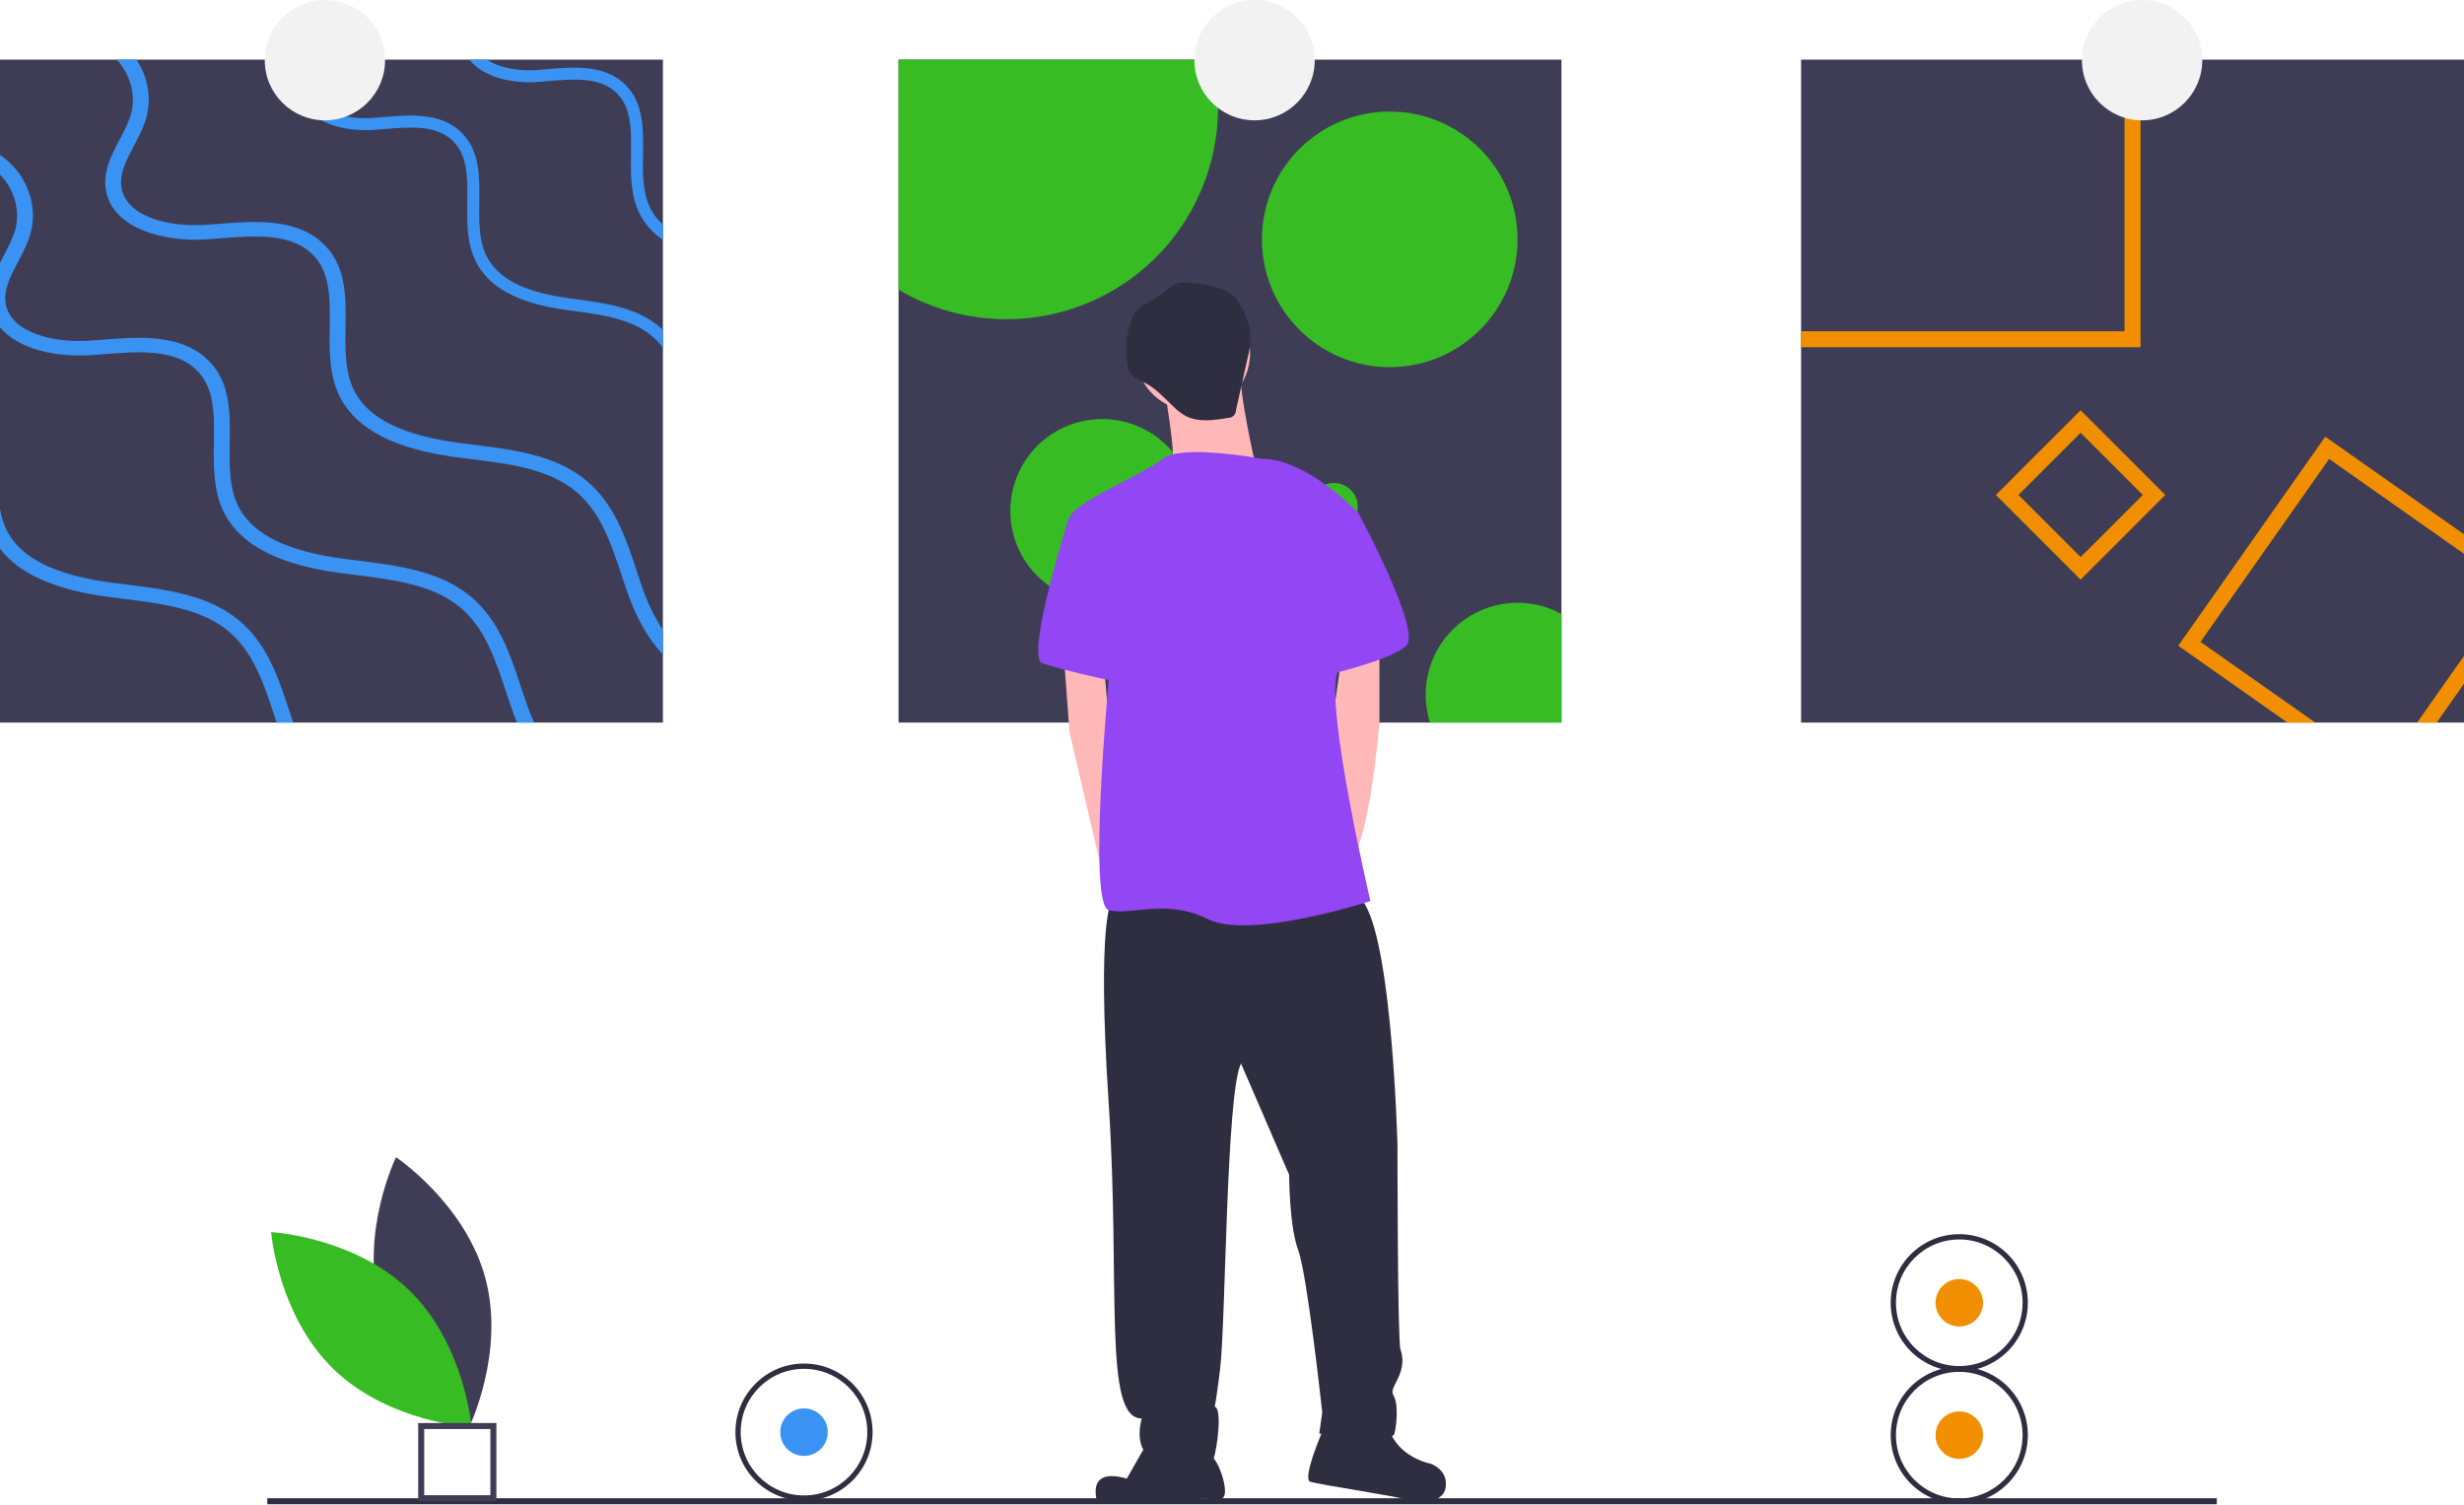
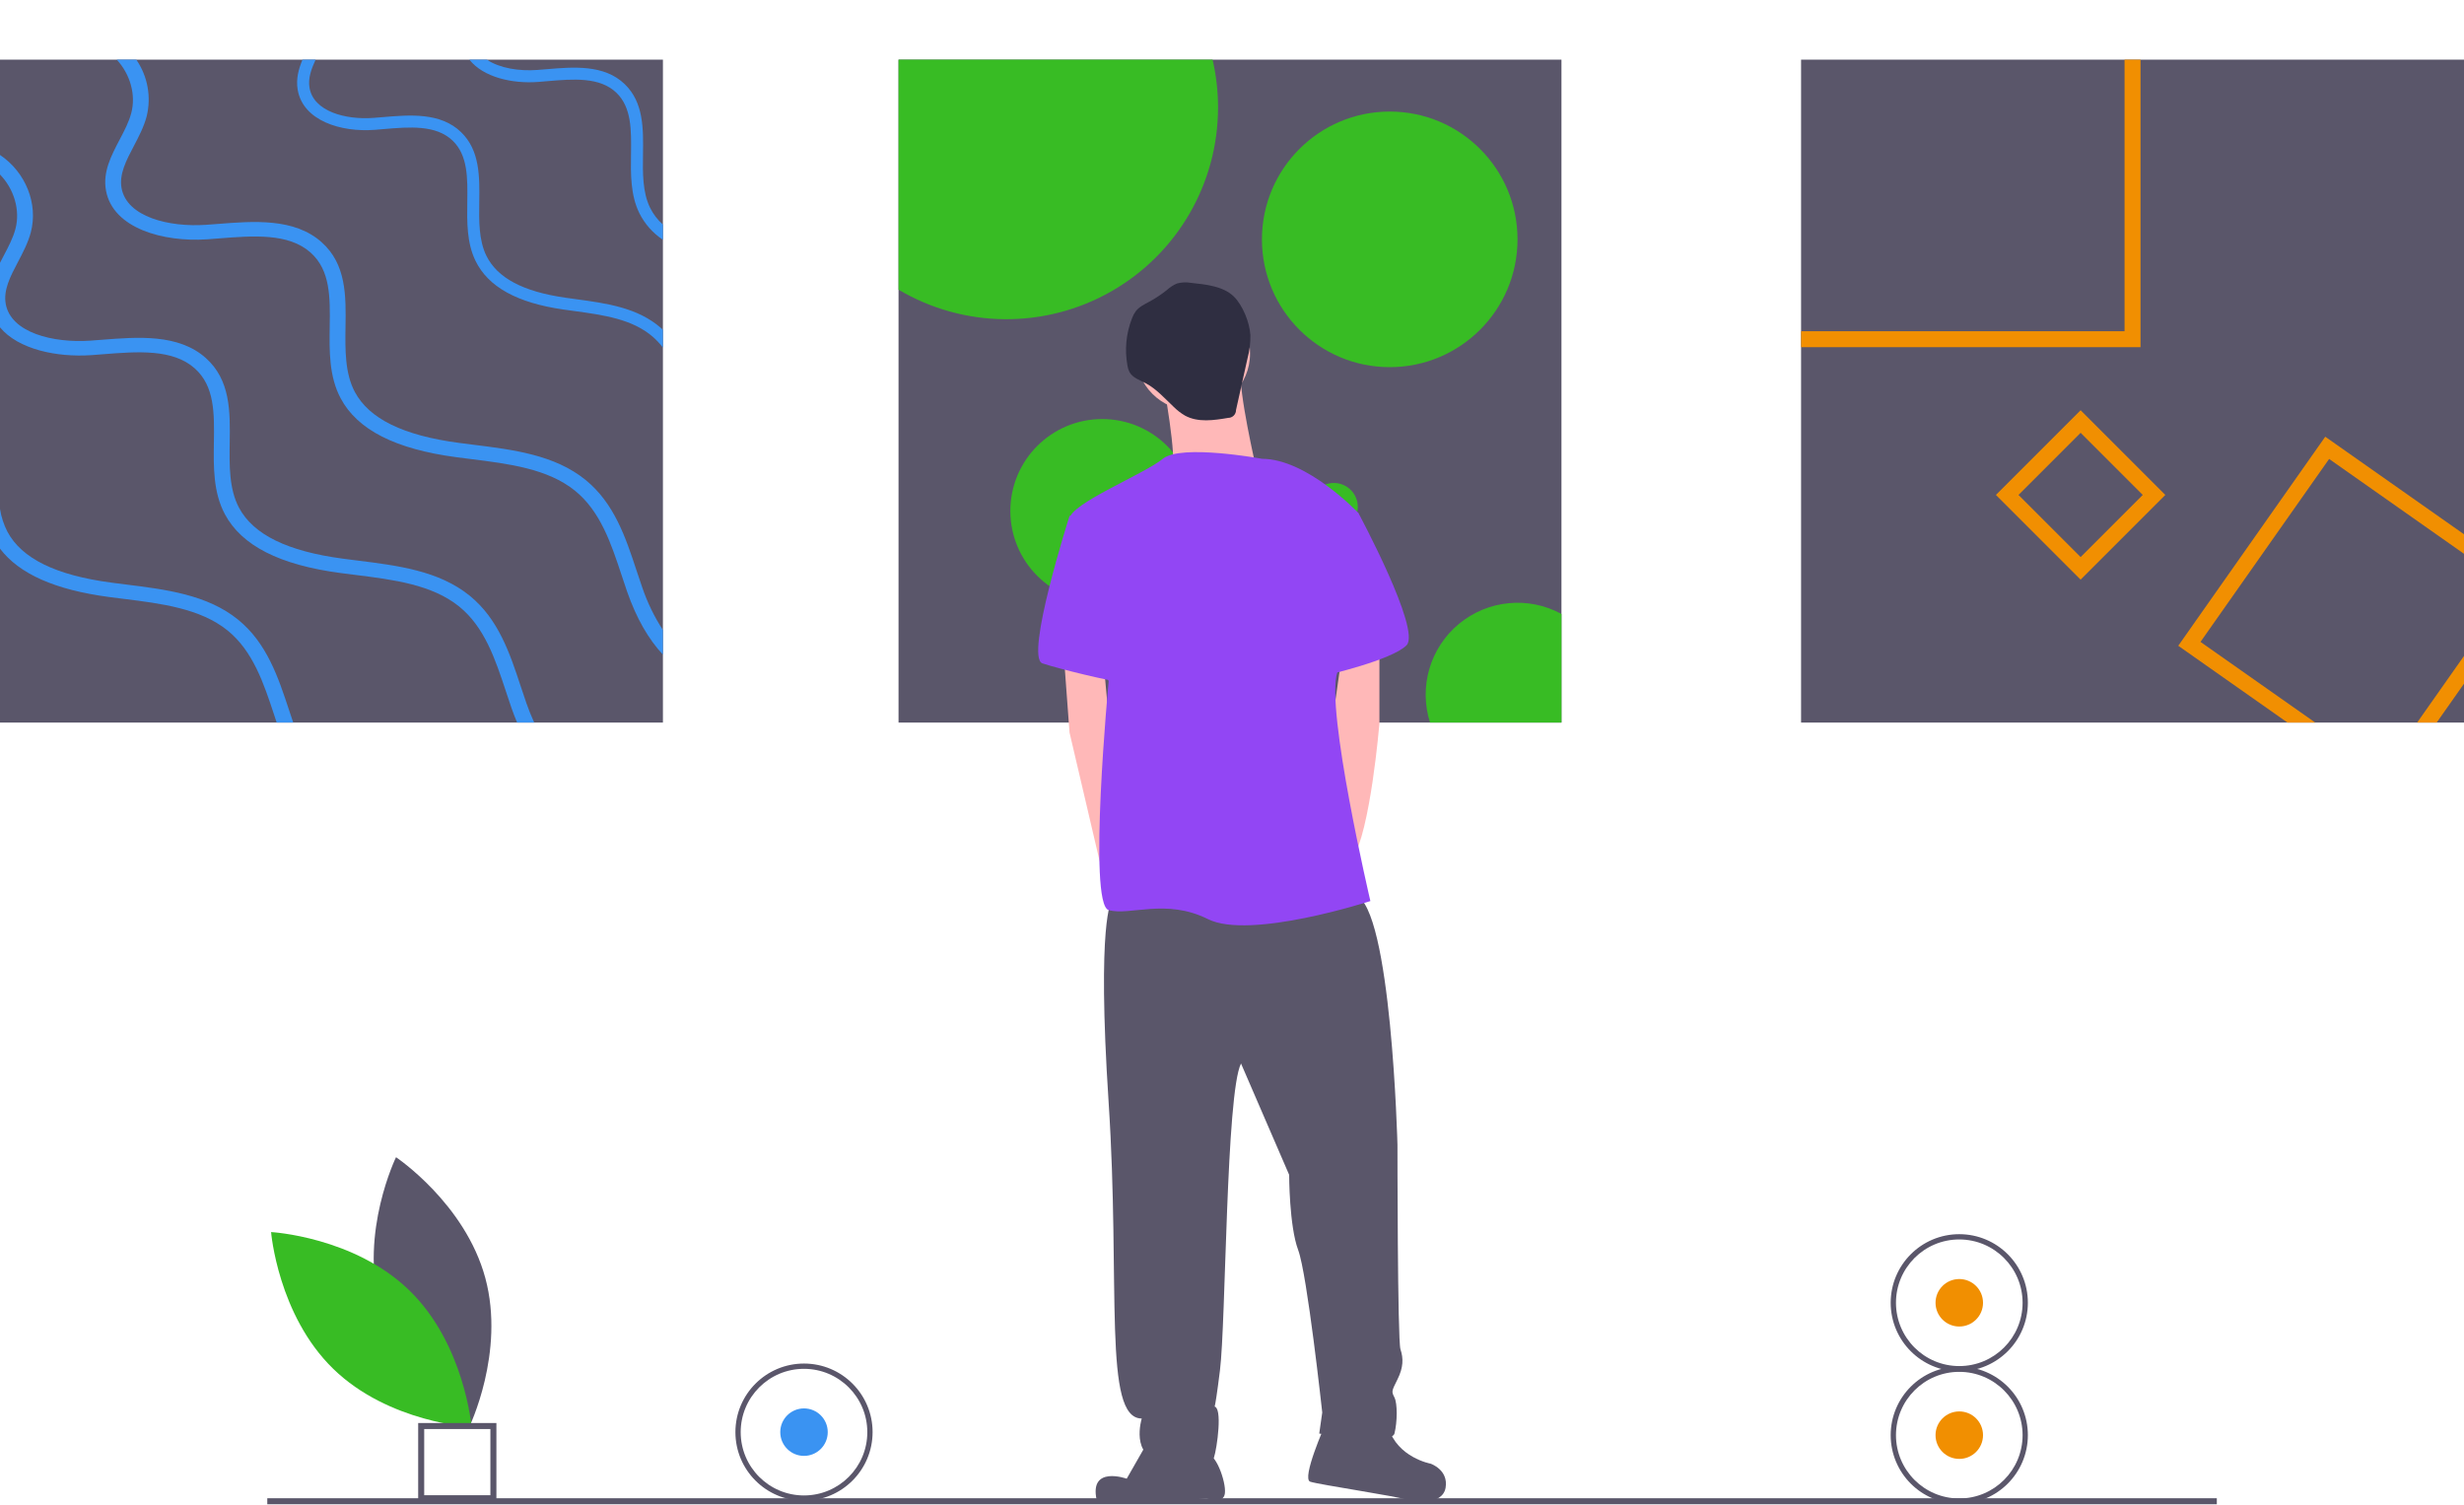
<svg xmlns="http://www.w3.org/2000/svg" id="a97f4f18-b594-445c-bff7-5523e3bdff5d" width="1046" height="638.58" data-name="Layer 1" version="1.1" viewBox="0 0 1046 638.58">
-   <path transform="translate(-77 -130.71)" d="m238.23 685.35c8.565 31.662 37.903 51.271 37.903 51.271s15.451-31.725 6.886-63.387-37.903-51.271-37.903-51.271-15.451 31.725-6.886 63.387z" fill="#3f3d56" />
-   <path transform="translate(-77 -130.71)" d="m250.82 678.55c23.503 22.879 26.374 58.049 26.374 58.049s-35.235-1.924-58.738-24.803-26.374-58.049-26.374-58.049 35.235 1.924 58.738 24.803z" fill="#38bc24" />
-   <rect x="113.47" y="636.03" width="827.6" height="2.554" fill="#2f2e41" />
-   <path transform="translate(-77 -130.71)" d="m287.73 768.01h-33.206v-33.206h33.206zm-30.652-2.554h28.098v-28.098h-28.098z" fill="#3f3d56" />
-   <rect y="25.322" width="281.42" height="281.42" fill="#3f3d56" />
-   <g fill="#3a93f2">
-     <path transform="translate(-77 -130.71)" d="m358.42 226.05v6.459a29.205 29.205 0 0 1-10.036-11.376c-3.747-7.663-3.628-16.495-3.509-25.04 0.136-10.155 0.271-19.733-6.171-25.972-7.086-6.849-18.428-5.883-29.396-4.95-1.288 0.102-2.577 0.22-3.848 0.322-11.002 0.831-23.26-1.95-29.21-9.46h7.425c5.442 3.662 13.766 4.95 21.412 4.374 1.238-0.085 2.509-0.203 3.781-0.305 11.545-0.983 24.633-2.102 33.363 6.357 8.036 7.764 7.883 18.92 7.731 29.702-0.119 7.951-0.22 16.156 3.001 22.734a23.25 23.25 0 0 0 5.459 7.154z" />
-     <path transform="translate(-77 -130.71)" d="m358.42 270.72v7.561a32.155 32.155 0 0 0-4.136-4.459c-8.748-7.714-21.31-9.409-33.448-11.07-1.577-0.204-3.119-0.424-4.662-0.644-19.683-2.831-31.889-9.595-37.297-20.632-3.747-7.663-3.628-16.495-3.509-25.04 0.136-10.155 0.271-19.733-6.171-25.972-7.086-6.849-18.428-5.883-29.396-4.95-1.288 0.102-2.577 0.22-3.848 0.322-14.139 1.068-30.363-3.831-32.584-17.072-0.763-4.543 0.373-8.714 2.051-12.732h5.561c-1.865 4.035-3.255 7.934-2.594 11.884 1.678 10.104 15.275 13.732 27.193 12.833 1.238-0.085 2.509-0.203 3.781-0.305 11.545-0.983 24.633-2.102 33.363 6.357 8.036 7.764 7.883 18.92 7.731 29.702-0.119 7.951-0.22 16.156 3.001 22.734 4.611 9.426 15.546 15.258 33.448 17.835 1.526 0.22 3.068 0.441 4.611 0.644 12.884 1.746 26.226 3.56 36.144 12.291q0.382 0.331 0.763 0.712z" />
-     <path transform="translate(-77 -130.71)" d="m358.42 398.17v10.443c-6.12-6.51-11.24-15.444-15.156-26.616-0.831-2.373-1.627-4.798-2.424-7.222-4.391-13.274-8.934-26.989-19.75-35.754-11.562-9.358-28.125-11.426-44.146-13.427-2.051-0.254-4.103-0.509-6.137-0.78-25.972-3.442-42.06-11.63-49.198-25.023-4.95-9.307-4.798-20.021-4.645-30.38 0.186-12.308 0.373-23.938-8.137-31.499-9.341-8.307-24.311-7.137-38.772-6.001-1.712 0.136-3.408 0.271-5.069 0.39-18.665 1.288-40.077-4.645-42.993-20.7-1.441-7.866 2.238-14.834 5.781-21.581 2.034-3.865 3.967-7.544 4.95-11.325 2.068-7.782-0.492-16.546-6.171-22.666h8.307a29.869 29.869 0 0 1 4.391 24.124c-1.17 4.425-3.34 8.561-5.442 12.562-3.238 6.137-6.273 11.935-5.205 17.868 2.238 12.24 20.157 16.648 35.872 15.563 1.645-0.119 3.323-0.254 5.001-0.373 15.224-1.204 32.482-2.543 44.01 7.714 10.596 9.409 10.392 22.937 10.189 36.008-0.136 9.646-0.288 19.598 3.95 27.583 6.086 11.409 20.53 18.496 44.146 21.632 2 0.271 4.035 0.526 6.069 0.78 17.021 2.119 34.601 4.306 47.672 14.902 12.257 9.934 17.089 24.497 21.734 38.585 0.797 2.407 1.594 4.781 2.407 7.137a80.351 80.351 0 0 0 8.765 18.055z" />
-     <path transform="translate(-77 -130.71)" d="m77 269.67c7.731 9.358 24.124 12.816 38.822 11.799 1.661-0.119 3.357-0.254 5.069-0.39 14.461-1.136 29.43-2.306 38.772 6.001 8.51 7.561 8.324 19.191 8.137 31.499-0.153 10.358-0.305 21.073 4.645 30.38 7.137 13.393 23.226 21.581 49.198 25.023 2.034 0.271 4.086 0.526 6.137 0.78 16.021 2 32.584 4.069 44.146 13.427 10.816 8.765 15.359 22.48 19.75 35.754 0.797 2.424 1.594 4.849 2.424 7.222 0.763 2.187 1.577 4.272 2.424 6.29h7.256c-1.272-2.763-2.357-5.527-3.289-8.171-0.814-2.357-1.611-4.73-2.407-7.137-4.645-14.088-9.477-28.651-21.734-38.585-13.071-10.596-30.651-12.783-47.672-14.902-2.034-0.254-4.069-0.509-6.069-0.78-23.616-3.136-38.059-10.223-44.146-21.632-4.238-7.985-4.086-17.936-3.95-27.583 0.203-13.071 0.407-26.599-10.189-36.008-11.528-10.257-28.786-8.917-44.01-7.714-1.678 0.119-3.357 0.254-5.001 0.373-15.715 1.085-33.635-3.323-35.873-15.563-1.068-5.934 1.967-11.731 5.205-17.868 2.102-4.001 4.272-8.137 5.442-12.562 3.187-12.104-2.187-25.514-13.088-32.838v8.307c5.95 6.137 8.663 15.105 6.561 23.073-0.983 3.78-2.916 7.459-4.95 11.325-0.542 1.034-1.085 2.051-1.611 3.102z" />
-     <path transform="translate(-77 -130.71)" d="m201.49 437.45h-7.035c-0.373-1.102-0.729-2.221-1.102-3.34-4.391-13.274-8.934-26.989-19.75-35.754-11.562-9.358-28.125-11.426-44.146-13.427-2.051-0.254-4.103-0.509-6.137-0.78-22.92-3.035-38.161-9.782-46.316-20.53v-16.868a31.994 31.994 0 0 0 3.136 9.663c6.086 11.409 20.53 18.496 44.146 21.632 2 0.271 4.035 0.526 6.069 0.78 17.021 2.119 34.601 4.306 47.672 14.902 12.257 9.934 17.089 24.497 21.734 38.585 0.576 1.729 1.136 3.442 1.729 5.137z" />
+   <defs id="defs103" />
+   <g id="layer2" style="display:none">
+     <rect style="display:inline;fill:#27262b;fill-opacity:1;stroke:none;stroke-width:0.4;stroke-linejoin:round" id="rect982" width="1046" height="638.58" x="0" y="0" />
  </g>
-   <rect x="381.44" y="25.322" width="281.42" height="281.42" fill="#3f3d56" />
-   <g fill="#38bc24">
-     <path transform="translate(-77 -130.71)" d="m594.07 176.37a89.858 89.858 0 0 1-135.62 77.323v-97.666h133.3a89.308 89.308 0 0 1 2.323 20.344z" />
-     <circle cx="589.96" cy="101.61" r="54.25" />
-     <circle cx="467.9" cy="216.89" r="38.992" />
-     <path transform="translate(-77 -130.71)" d="m739.86 391.34v46.112h-55.792a38.995 38.995 0 0 1 55.792-46.112z" />
-     <circle cx="566.23" cy="215.2" r="10.172" />
+   <g id="layer1">
+     <path transform="translate(-77,-130.71)" d="m238.23 685.35c8.565 31.662 37.903 51.271 37.903 51.271s15.451-31.725 6.886-63.387-37.903-51.271-37.903-51.271-15.451 31.725-6.886 63.387z" fill="#3f3d56" id="path6" style="fill:#5a566a;fill-opacity:1" />
+     <path transform="translate(-77,-130.71)" d="m250.82 678.55c23.503 22.879 26.374 58.049 26.374 58.049s-35.235-1.924-58.738-24.803-26.374-58.049-26.374-58.049 35.235 1.924 58.738 24.803z" fill="#38bc24" id="path8" />
+     <rect x="113.47" y="636.03" width="827.6" height="2.554" fill="#2f2e41" id="rect10" style="fill:#5a566a;fill-opacity:1" />
+     <path transform="translate(-77,-130.71)" d="m287.73 768.01h-33.206v-33.206h33.206zm-30.652-2.554h28.098v-28.098h-28.098z" fill="#3f3d56" id="path12" style="fill:#5a566a;fill-opacity:1" />
+     <rect y="25.322" width="281.42" height="281.42" fill="#3f3d56" id="rect14" style="fill:#5a566a;fill-opacity:1" />
+     <g fill="#3a93f2" id="g26">
+       <path transform="translate(-77 -130.71)" d="m358.42 226.05v6.459a29.205 29.205 0 0 1-10.036-11.376c-3.747-7.663-3.628-16.495-3.509-25.04 0.136-10.155 0.271-19.733-6.171-25.972-7.086-6.849-18.428-5.883-29.396-4.95-1.288 0.102-2.577 0.22-3.848 0.322-11.002 0.831-23.26-1.95-29.21-9.46h7.425c5.442 3.662 13.766 4.95 21.412 4.374 1.238-0.085 2.509-0.203 3.781-0.305 11.545-0.983 24.633-2.102 33.363 6.357 8.036 7.764 7.883 18.92 7.731 29.702-0.119 7.951-0.22 16.156 3.001 22.734a23.25 23.25 0 0 0 5.459 7.154z" id="path16" />
+       <path transform="translate(-77 -130.71)" d="m358.42 270.72v7.561a32.155 32.155 0 0 0-4.136-4.459c-8.748-7.714-21.31-9.409-33.448-11.07-1.577-0.204-3.119-0.424-4.662-0.644-19.683-2.831-31.889-9.595-37.297-20.632-3.747-7.663-3.628-16.495-3.509-25.04 0.136-10.155 0.271-19.733-6.171-25.972-7.086-6.849-18.428-5.883-29.396-4.95-1.288 0.102-2.577 0.22-3.848 0.322-14.139 1.068-30.363-3.831-32.584-17.072-0.763-4.543 0.373-8.714 2.051-12.732h5.561c-1.865 4.035-3.255 7.934-2.594 11.884 1.678 10.104 15.275 13.732 27.193 12.833 1.238-0.085 2.509-0.203 3.781-0.305 11.545-0.983 24.633-2.102 33.363 6.357 8.036 7.764 7.883 18.92 7.731 29.702-0.119 7.951-0.22 16.156 3.001 22.734 4.611 9.426 15.546 15.258 33.448 17.835 1.526 0.22 3.068 0.441 4.611 0.644 12.884 1.746 26.226 3.56 36.144 12.291q0.382 0.331 0.763 0.712z" id="path18" />
+       <path transform="translate(-77 -130.71)" d="m358.42 398.17v10.443c-6.12-6.51-11.24-15.444-15.156-26.616-0.831-2.373-1.627-4.798-2.424-7.222-4.391-13.274-8.934-26.989-19.75-35.754-11.562-9.358-28.125-11.426-44.146-13.427-2.051-0.254-4.103-0.509-6.137-0.78-25.972-3.442-42.06-11.63-49.198-25.023-4.95-9.307-4.798-20.021-4.645-30.38 0.186-12.308 0.373-23.938-8.137-31.499-9.341-8.307-24.311-7.137-38.772-6.001-1.712 0.136-3.408 0.271-5.069 0.39-18.665 1.288-40.077-4.645-42.993-20.7-1.441-7.866 2.238-14.834 5.781-21.581 2.034-3.865 3.967-7.544 4.95-11.325 2.068-7.782-0.492-16.546-6.171-22.666h8.307a29.869 29.869 0 0 1 4.391 24.124c-1.17 4.425-3.34 8.561-5.442 12.562-3.238 6.137-6.273 11.935-5.205 17.868 2.238 12.24 20.157 16.648 35.872 15.563 1.645-0.119 3.323-0.254 5.001-0.373 15.224-1.204 32.482-2.543 44.01 7.714 10.596 9.409 10.392 22.937 10.189 36.008-0.136 9.646-0.288 19.598 3.95 27.583 6.086 11.409 20.53 18.496 44.146 21.632 2 0.271 4.035 0.526 6.069 0.78 17.021 2.119 34.601 4.306 47.672 14.902 12.257 9.934 17.089 24.497 21.734 38.585 0.797 2.407 1.594 4.781 2.407 7.137a80.351 80.351 0 0 0 8.765 18.055z" id="path20" />
+       <path transform="translate(-77 -130.71)" d="m77 269.67c7.731 9.358 24.124 12.816 38.822 11.799 1.661-0.119 3.357-0.254 5.069-0.39 14.461-1.136 29.43-2.306 38.772 6.001 8.51 7.561 8.324 19.191 8.137 31.499-0.153 10.358-0.305 21.073 4.645 30.38 7.137 13.393 23.226 21.581 49.198 25.023 2.034 0.271 4.086 0.526 6.137 0.78 16.021 2 32.584 4.069 44.146 13.427 10.816 8.765 15.359 22.48 19.75 35.754 0.797 2.424 1.594 4.849 2.424 7.222 0.763 2.187 1.577 4.272 2.424 6.29h7.256c-1.272-2.763-2.357-5.527-3.289-8.171-0.814-2.357-1.611-4.73-2.407-7.137-4.645-14.088-9.477-28.651-21.734-38.585-13.071-10.596-30.651-12.783-47.672-14.902-2.034-0.254-4.069-0.509-6.069-0.78-23.616-3.136-38.059-10.223-44.146-21.632-4.238-7.985-4.086-17.936-3.95-27.583 0.203-13.071 0.407-26.599-10.189-36.008-11.528-10.257-28.786-8.917-44.01-7.714-1.678 0.119-3.357 0.254-5.001 0.373-15.715 1.085-33.635-3.323-35.873-15.563-1.068-5.934 1.967-11.731 5.205-17.868 2.102-4.001 4.272-8.137 5.442-12.562 3.187-12.104-2.187-25.514-13.088-32.838v8.307c5.95 6.137 8.663 15.105 6.561 23.073-0.983 3.78-2.916 7.459-4.95 11.325-0.542 1.034-1.085 2.051-1.611 3.102z" id="path22" />
+       <path transform="translate(-77 -130.71)" d="m201.49 437.45h-7.035c-0.373-1.102-0.729-2.221-1.102-3.34-4.391-13.274-8.934-26.989-19.75-35.754-11.562-9.358-28.125-11.426-44.146-13.427-2.051-0.254-4.103-0.509-6.137-0.78-22.92-3.035-38.161-9.782-46.316-20.53v-16.868a31.994 31.994 0 0 0 3.136 9.663c6.086 11.409 20.53 18.496 44.146 21.632 2 0.271 4.035 0.526 6.069 0.78 17.021 2.119 34.601 4.306 47.672 14.902 12.257 9.934 17.089 24.497 21.734 38.585 0.576 1.729 1.136 3.442 1.729 5.137z" id="path24" />
+     </g>
+     <rect x="381.44" y="25.322" width="281.42" height="281.42" fill="#3f3d56" id="rect28" style="fill:#5a566a;fill-opacity:1" />
+     <g fill="#38bc24" id="g40">
+       <path transform="translate(-77 -130.71)" d="m594.07 176.37a89.858 89.858 0 0 1-135.62 77.323v-97.666h133.3a89.308 89.308 0 0 1 2.323 20.344z" id="path30" />
+       <circle cx="589.96" cy="101.61" r="54.25" id="circle32" />
+       <circle cx="467.9" cy="216.89" r="38.992" id="circle34" />
+       <path transform="translate(-77 -130.71)" d="m739.86 391.34v46.112h-55.792a38.995 38.995 0 0 1 55.792-46.112z" id="path36" />
+       <circle cx="566.23" cy="215.2" r="10.172" id="circle38" />
+     </g>
+     <rect x="764.58" y="25.322" width="281.42" height="281.42" fill="#3f3d56" id="rect42" style="fill:#5a566a;fill-opacity:1" />
+     <g fill="#f18f01" id="g50">
+       <path transform="translate(-77 -130.71)" d="m978.9 156.03v115.28h-137.32v6.781h144.1v-122.06z" id="path44" style="fill:#f18f01;fill-opacity:1" />
+       <path transform="translate(-77 -130.71)" d="m1111.4 437.45 11.647-16.563v-11.782l-19.937 28.345zm-47.299-121.35-62.404 88.749 46.367 32.601h11.782l-48.706-34.245 54.606-77.662 57.301 40.297v-8.29z" id="path46" />
+       <path transform="translate(-77 -130.71)" d="m960.25 304.86-35.957 35.957 35.957 35.957 35.957-35.957zm-26.379 35.957 26.379-26.379 26.379 26.379-26.379 26.379z" id="path48" />
+     </g>
+     <g fill="#ffb8b8" id="g68">
+       <circle cx="506.4" cy="150.07" r="24.266" id="circle60" />
+       <path transform="translate(-77 -130.71)" d="m570.63 292.27s6.386 33.206 3.832 39.592 35.761-2.554 35.761-2.554-7.663-33.206-6.386-40.869-33.206 3.832-33.206 3.832z" id="path62" />
+       <polygon points="451.48 276.51 454.03 310.99 466.71 365.15 470.64 379.96 477.02 356.97 470.64 304.6 468.47 281.03" id="polygon64" />
+       <path transform="translate(-77 -130.71)" d="m662.58 402.11v35.761s-3.832 45.978-11.495 57.473-10.217-45.978-10.217-45.978l6.005-42.147z" id="path66" />
+     </g>
+     <g fill="#2f2e41" id="g76" style="fill:#5a566a;fill-opacity:1">
+       <path transform="translate(-77 -130.71)" d="m548.91 513.22s-6.386 7.663-1.277 85.57-2.554 134.1 14.049 134.1c0 0-5.109 16.603 8.94 17.88s20.435 2.554 21.712-1.277 3.832-21.712 0-21.712c0 0 0 5.109 2.554-15.326s2.554-117.5 8.94-130.27l20.435 47.255s0 21.712 3.832 31.929 10.217 68.967 10.217 68.967l-1.277 8.94s30.652 5.109 31.929 0 1.277-12.772 0-15.326-1.277-2.554 1.277-7.663 2.554-8.94 1.277-12.772-1.277-86.847-1.277-86.847-2.554-100.9-17.88-106-103.45 2.554-103.45 2.554z" id="path70" style="fill:#5a566a;fill-opacity:1" />
+       <path transform="translate(-77 -130.71)" d="m565.52 740.56-10.217 17.88s-15.965-5.747-12.772 8.94c27.459 1.916 46.617-0.639 46.617-0.639s6.386 2.554 7.663-1.277-3.193-17.242-7.024-17.242-24.266-7.663-24.266-7.663z" id="path72" style="fill:#5a566a;fill-opacity:1" />
+       <path transform="translate(-77 -130.71)" d="m639.59 735.45s-10.217 22.989-6.386 24.266 38.315 6.386 40.869 7.663 15.326 2.554 16.603-5.109-6.386-10.217-6.386-10.217-14.049-2.554-17.88-15.326-26.821-1.277-26.821-1.277z" id="path74" style="fill:#5a566a;fill-opacity:1" />
+     </g>
+     <g fill="#9246f4" id="g84">
+       <path transform="translate(-77 -130.71)" d="m612.77 325.48s-34.484-6.386-42.147 0-39.592 19.158-39.592 25.543 16.603 68.967 16.603 68.967-8.94 94.51 0 97.065 24.266-5.109 42.147 3.832 68.967-7.663 68.967-7.663-19.158-81.739-14.049-97.065 8.94-67.69 8.94-67.69-21.712-22.989-40.869-22.989z" id="path78" />
+       <path transform="translate(-77 -130.71)" d="m539.97 347.19-8.94 2.554s-19.158 60.027-11.495 62.581 29.375 7.663 31.929 7.663-11.494-72.799-11.494-72.799z" id="path80" />
+       <path transform="translate(-77 -130.71)" d="m633.21 340.8 20.435 7.663s26.821 49.81 20.435 56.195-34.484 12.772-34.484 12.772z" id="path82" />
+     </g>
+     <path transform="translate(-77,-130.71)" d="m582.66 250.8a13.716 13.716 0 0 0-6.07 0.268 15.828 15.828 0 0 0-4.314 2.83 50.492 50.492 0 0 1-7.376 4.887c-2.07 1.123-4.294 2.163-5.739 4.023a12.211 12.211 0 0 0-1.62 3.066 36.74 36.74 0 0 0-1.932 19.996 9.191 9.191 0 0 0 0.851 2.746c1.327 2.446 4.259 3.409 6.729 4.691 4.689 2.434 8.243 6.533 12.089 10.155a23.634 23.634 0 0 0 4.777 3.681c5.487 2.991 12.193 2.016 18.352 0.958a3.307 3.307 0 0 0 3.301-3.339l4.862-21.866a35.673 35.673 0 0 0 1.246-9.944c-0.339-5.308-3.213-12.661-7.108-16.431-4.539-4.393-12.114-5.092-18.047-5.72z" fill="#2f2e41" id="path86" />
+     <circle cx="341.31" cy="607.97" r="10.079" fill="#3a93f2" id="circle88" />
+     <path transform="translate(-77,-130.71)" d="m418.31 767.79a29.116 29.116 0 1 1 29.116-29.116 29.149 29.149 0 0 1-29.116 29.116zm0-55.992a26.876 26.876 0 1 0 26.876 26.876 26.907 26.907 0 0 0-26.876-26.876z" fill="#2f2e41" id="path90" style="fill:#5a566a;fill-opacity:1" />
+     <circle cx="831.74" cy="609.25" r="10.079" fill="#f18f01" id="circle92" />
+     <path transform="translate(-77,-130.71)" d="m908.74 769.07a29.116 29.116 0 1 1 29.116-29.116 29.149 29.149 0 0 1-29.116 29.116zm0-55.992a26.876 26.876 0 1 0 26.876 26.876 26.907 26.907 0 0 0-26.876-26.876z" fill="#2f2e41" id="path94" style="fill:#5a566a;fill-opacity:1" />
+     <circle cx="831.74" cy="553.05" r="10.079" fill="#f18f01" id="circle96" />
+     <path transform="translate(-77,-130.71)" d="m908.74 712.87a29.116 29.116 0 1 1 29.116-29.116 29.149 29.149 0 0 1-29.116 29.116zm0-55.992a26.876 26.876 0 1 0 26.876 26.876 26.907 26.907 0 0 0-26.876-26.876z" fill="#2f2e41" id="path98" style="fill:#5a566a;fill-opacity:1" />
  </g>
-   <rect x="764.58" y="25.322" width="281.42" height="281.42" fill="#3f3d56" />
-   <g fill="#f18f01">
-     <path transform="translate(-77 -130.71)" d="m978.9 156.03v115.28h-137.32v6.781h144.1v-122.06z" />
-     <path transform="translate(-77 -130.71)" d="m1111.4 437.45 11.647-16.563v-11.782l-19.937 28.345zm-47.299-121.35-62.404 88.749 46.367 32.601h11.782l-48.706-34.245 54.606-77.662 57.301 40.297v-8.29z" />
-     <path transform="translate(-77 -130.71)" d="m960.25 304.86-35.957 35.957 35.957 35.957 35.957-35.957zm-26.379 35.957 26.379-26.379 26.379 26.379-26.379 26.379z" />
-   </g>
-   <g fill="#f2f2f2">
-     <circle cx="137.93" cy="25.543" r="25.543" />
-     <circle cx="532.58" cy="25.543" r="25.543" />
-     <circle cx="909.34" cy="25.543" r="25.543" />
-   </g>
-   <g fill="#ffb8b8">
-     <circle cx="506.4" cy="150.07" r="24.266" />
-     <path transform="translate(-77 -130.71)" d="m570.63 292.27s6.386 33.206 3.832 39.592 35.761-2.554 35.761-2.554-7.663-33.206-6.386-40.869-33.206 3.832-33.206 3.832z" />
-     <polygon points="451.48 276.51 454.03 310.99 466.71 365.15 470.64 379.96 477.02 356.97 470.64 304.6 468.47 281.03" />
-     <path transform="translate(-77 -130.71)" d="m662.58 402.11v35.761s-3.832 45.978-11.495 57.473-10.217-45.978-10.217-45.978l6.005-42.147z" />
-   </g>
-   <g fill="#2f2e41">
-     <path transform="translate(-77 -130.71)" d="m548.91 513.22s-6.386 7.663-1.277 85.57-2.554 134.1 14.049 134.1c0 0-5.109 16.603 8.94 17.88s20.435 2.554 21.712-1.277 3.832-21.712 0-21.712c0 0 0 5.109 2.554-15.326s2.554-117.5 8.94-130.27l20.435 47.255s0 21.712 3.832 31.929 10.217 68.967 10.217 68.967l-1.277 8.94s30.652 5.109 31.929 0 1.277-12.772 0-15.326-1.277-2.554 1.277-7.663 2.554-8.94 1.277-12.772-1.277-86.847-1.277-86.847-2.554-100.9-17.88-106-103.45 2.554-103.45 2.554z" />
-     <path transform="translate(-77 -130.71)" d="m565.52 740.56-10.217 17.88s-15.965-5.747-12.772 8.94c27.459 1.916 46.617-0.639 46.617-0.639s6.386 2.554 7.663-1.277-3.193-17.242-7.024-17.242-24.266-7.663-24.266-7.663z" />
-     <path transform="translate(-77 -130.71)" d="m639.59 735.45s-10.217 22.989-6.386 24.266 38.315 6.386 40.869 7.663 15.326 2.554 16.603-5.109-6.386-10.217-6.386-10.217-14.049-2.554-17.88-15.326-26.821-1.277-26.821-1.277z" />
-   </g>
-   <g fill="#9246f4">
-     <path transform="translate(-77 -130.71)" d="m612.77 325.48s-34.484-6.386-42.147 0-39.592 19.158-39.592 25.543 16.603 68.967 16.603 68.967-8.94 94.51 0 97.065 24.266-5.109 42.147 3.832 68.967-7.663 68.967-7.663-19.158-81.739-14.049-97.065 8.94-67.69 8.94-67.69-21.712-22.989-40.869-22.989z" />
-     <path transform="translate(-77 -130.71)" d="m539.97 347.19-8.94 2.554s-19.158 60.027-11.495 62.581 29.375 7.663 31.929 7.663-11.494-72.799-11.494-72.799z" />
-     <path transform="translate(-77 -130.71)" d="m633.21 340.8 20.435 7.663s26.821 49.81 20.435 56.195-34.484 12.772-34.484 12.772z" />
-   </g>
-   <path transform="translate(-77 -130.71)" d="m582.66 250.8a13.716 13.716 0 0 0-6.07 0.268 15.828 15.828 0 0 0-4.314 2.83 50.492 50.492 0 0 1-7.376 4.887c-2.07 1.123-4.294 2.163-5.739 4.023a12.211 12.211 0 0 0-1.62 3.066 36.74 36.74 0 0 0-1.932 19.996 9.191 9.191 0 0 0 0.851 2.746c1.327 2.446 4.259 3.409 6.729 4.691 4.689 2.434 8.243 6.533 12.089 10.155a23.634 23.634 0 0 0 4.777 3.681c5.487 2.991 12.193 2.016 18.352 0.958a3.307 3.307 0 0 0 3.301-3.339l4.862-21.866a35.673 35.673 0 0 0 1.246-9.944c-0.339-5.308-3.213-12.661-7.108-16.431-4.539-4.393-12.114-5.092-18.047-5.72z" fill="#2f2e41" />
-   <circle cx="341.31" cy="607.97" r="10.079" fill="#3a93f2" />
-   <path transform="translate(-77 -130.71)" d="m418.31 767.79a29.116 29.116 0 1 1 29.116-29.116 29.149 29.149 0 0 1-29.116 29.116zm0-55.992a26.876 26.876 0 1 0 26.876 26.876 26.907 26.907 0 0 0-26.876-26.876z" fill="#2f2e41" />
-   <circle cx="831.74" cy="609.25" r="10.079" fill="#f18f01" />
-   <path transform="translate(-77 -130.71)" d="m908.74 769.07a29.116 29.116 0 1 1 29.116-29.116 29.149 29.149 0 0 1-29.116 29.116zm0-55.992a26.876 26.876 0 1 0 26.876 26.876 26.907 26.907 0 0 0-26.876-26.876z" fill="#2f2e41" />
-   <circle cx="831.74" cy="553.05" r="10.079" fill="#f18f01" />
-   <path transform="translate(-77 -130.71)" d="m908.74 712.87a29.116 29.116 0 1 1 29.116-29.116 29.149 29.149 0 0 1-29.116 29.116zm0-55.992a26.876 26.876 0 1 0 26.876 26.876 26.907 26.907 0 0 0-26.876-26.876z" fill="#2f2e41" />
</svg>
